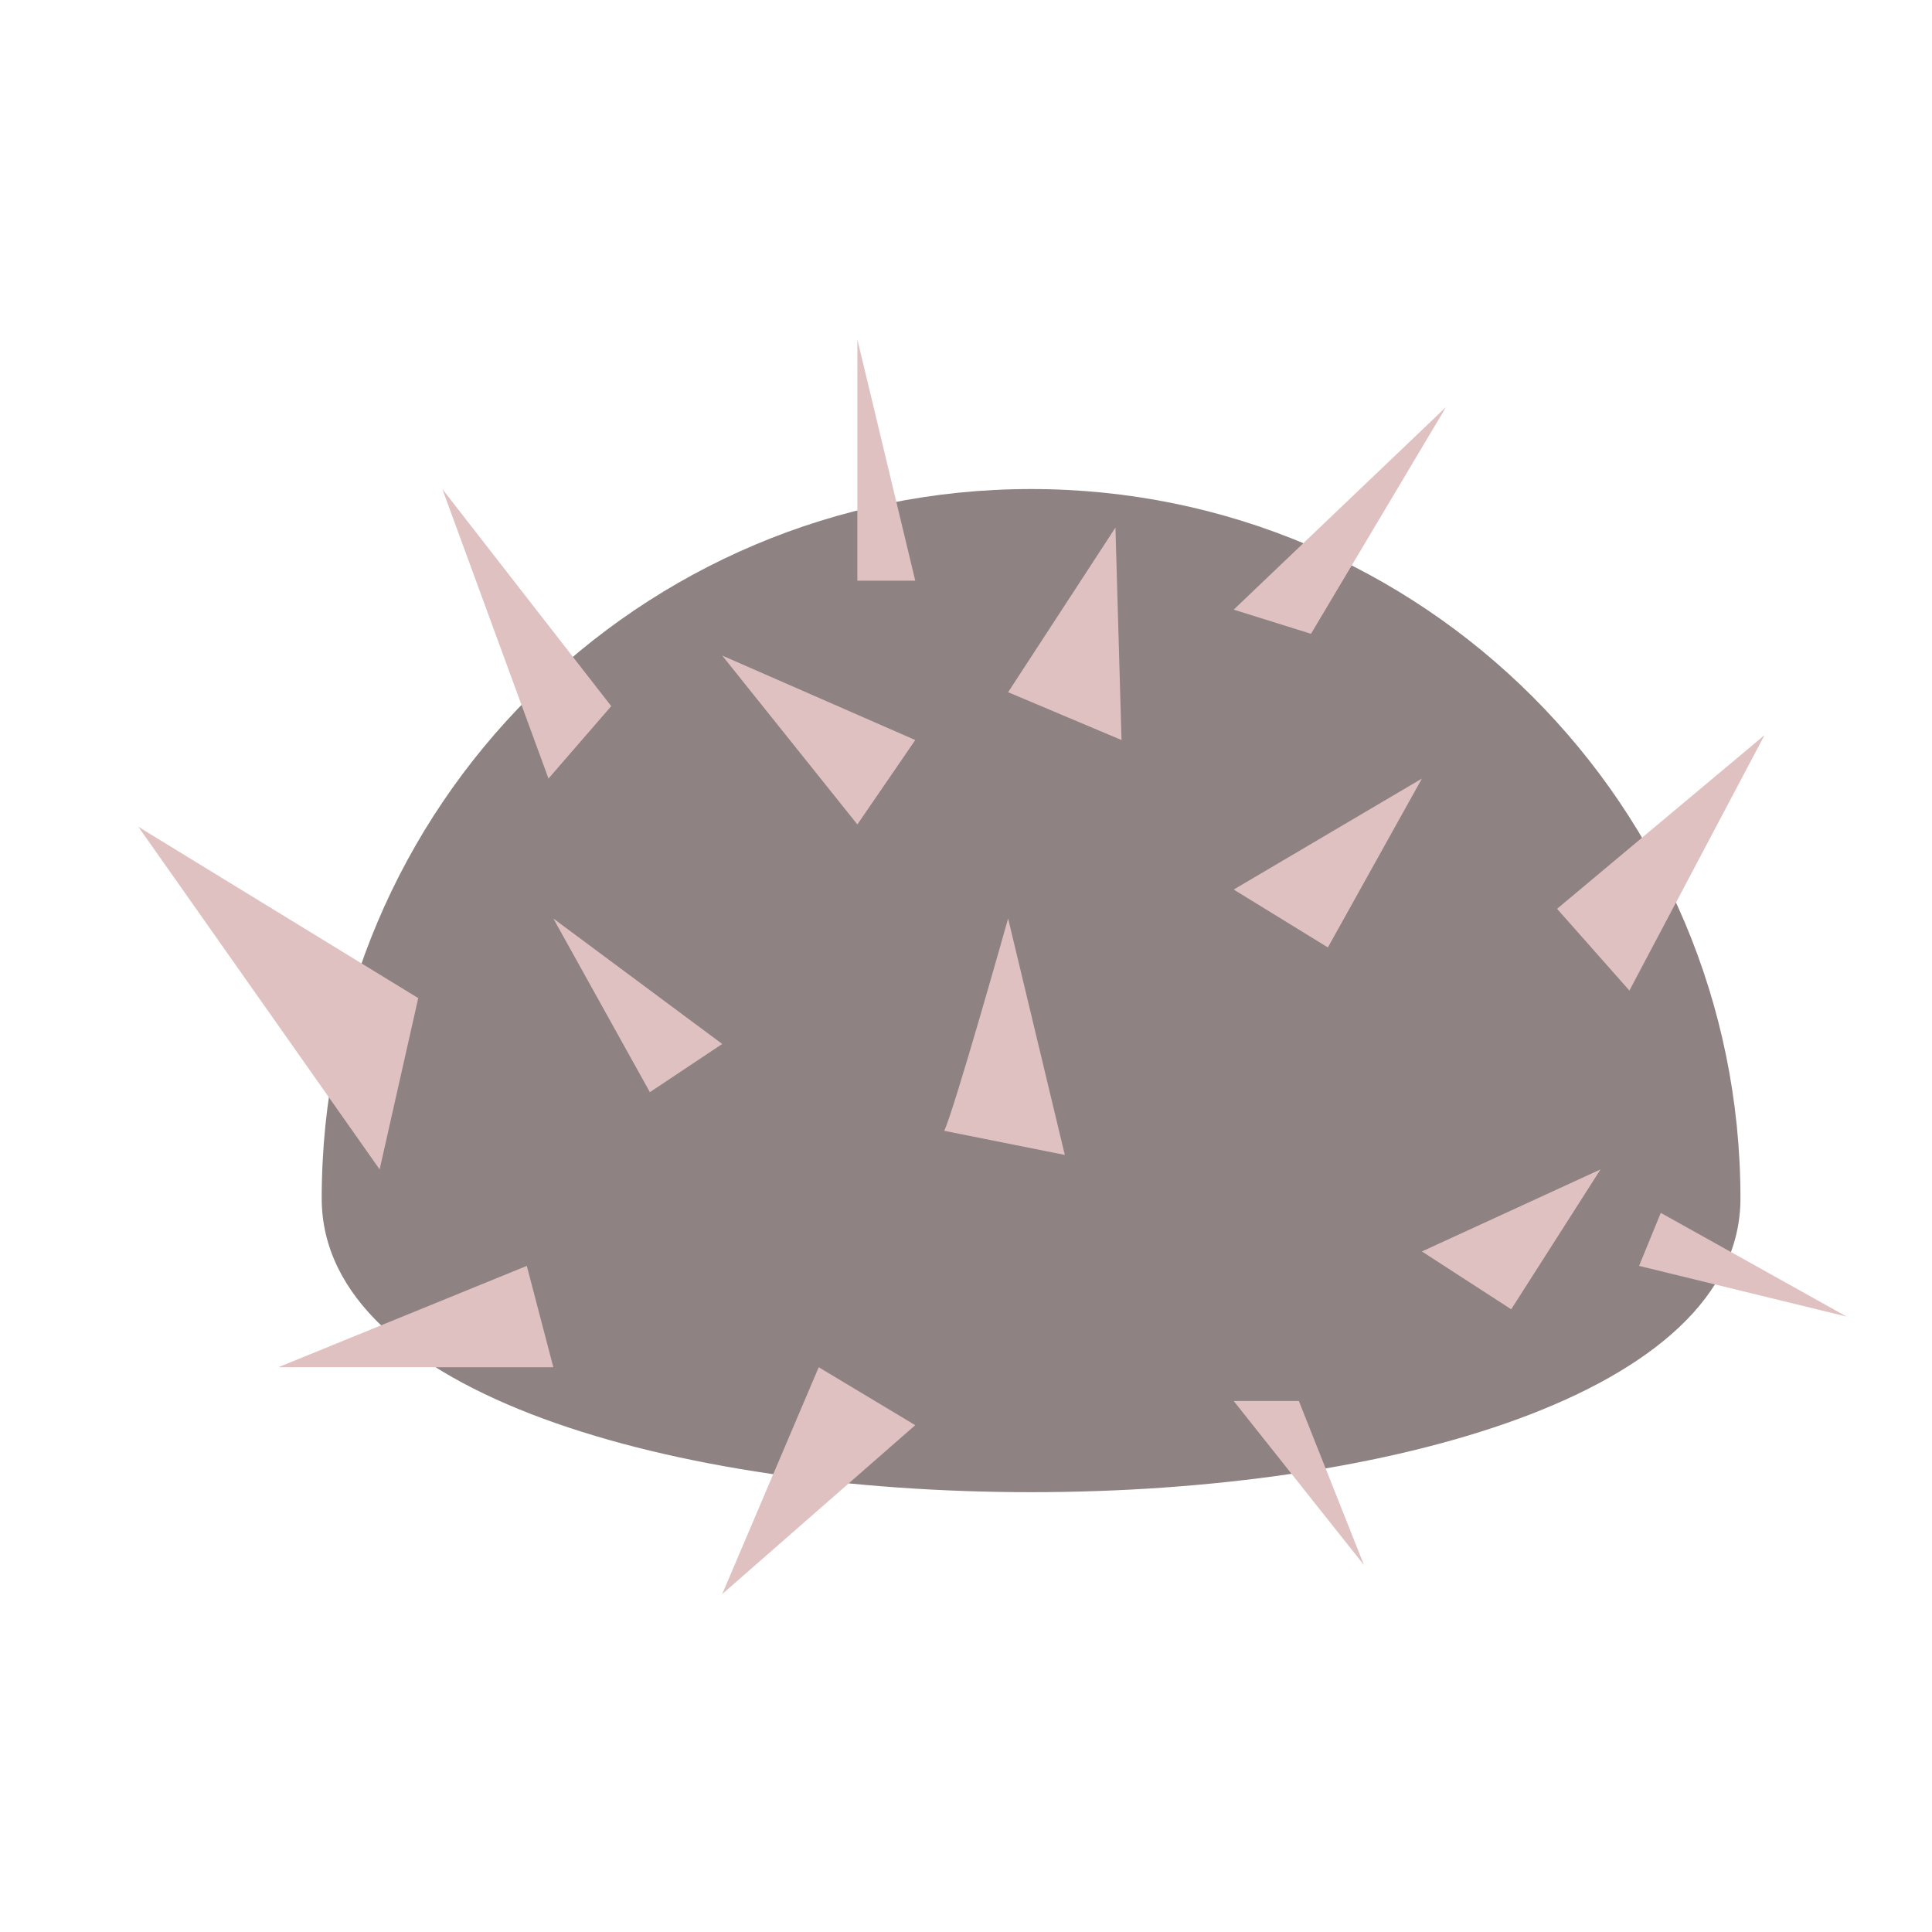
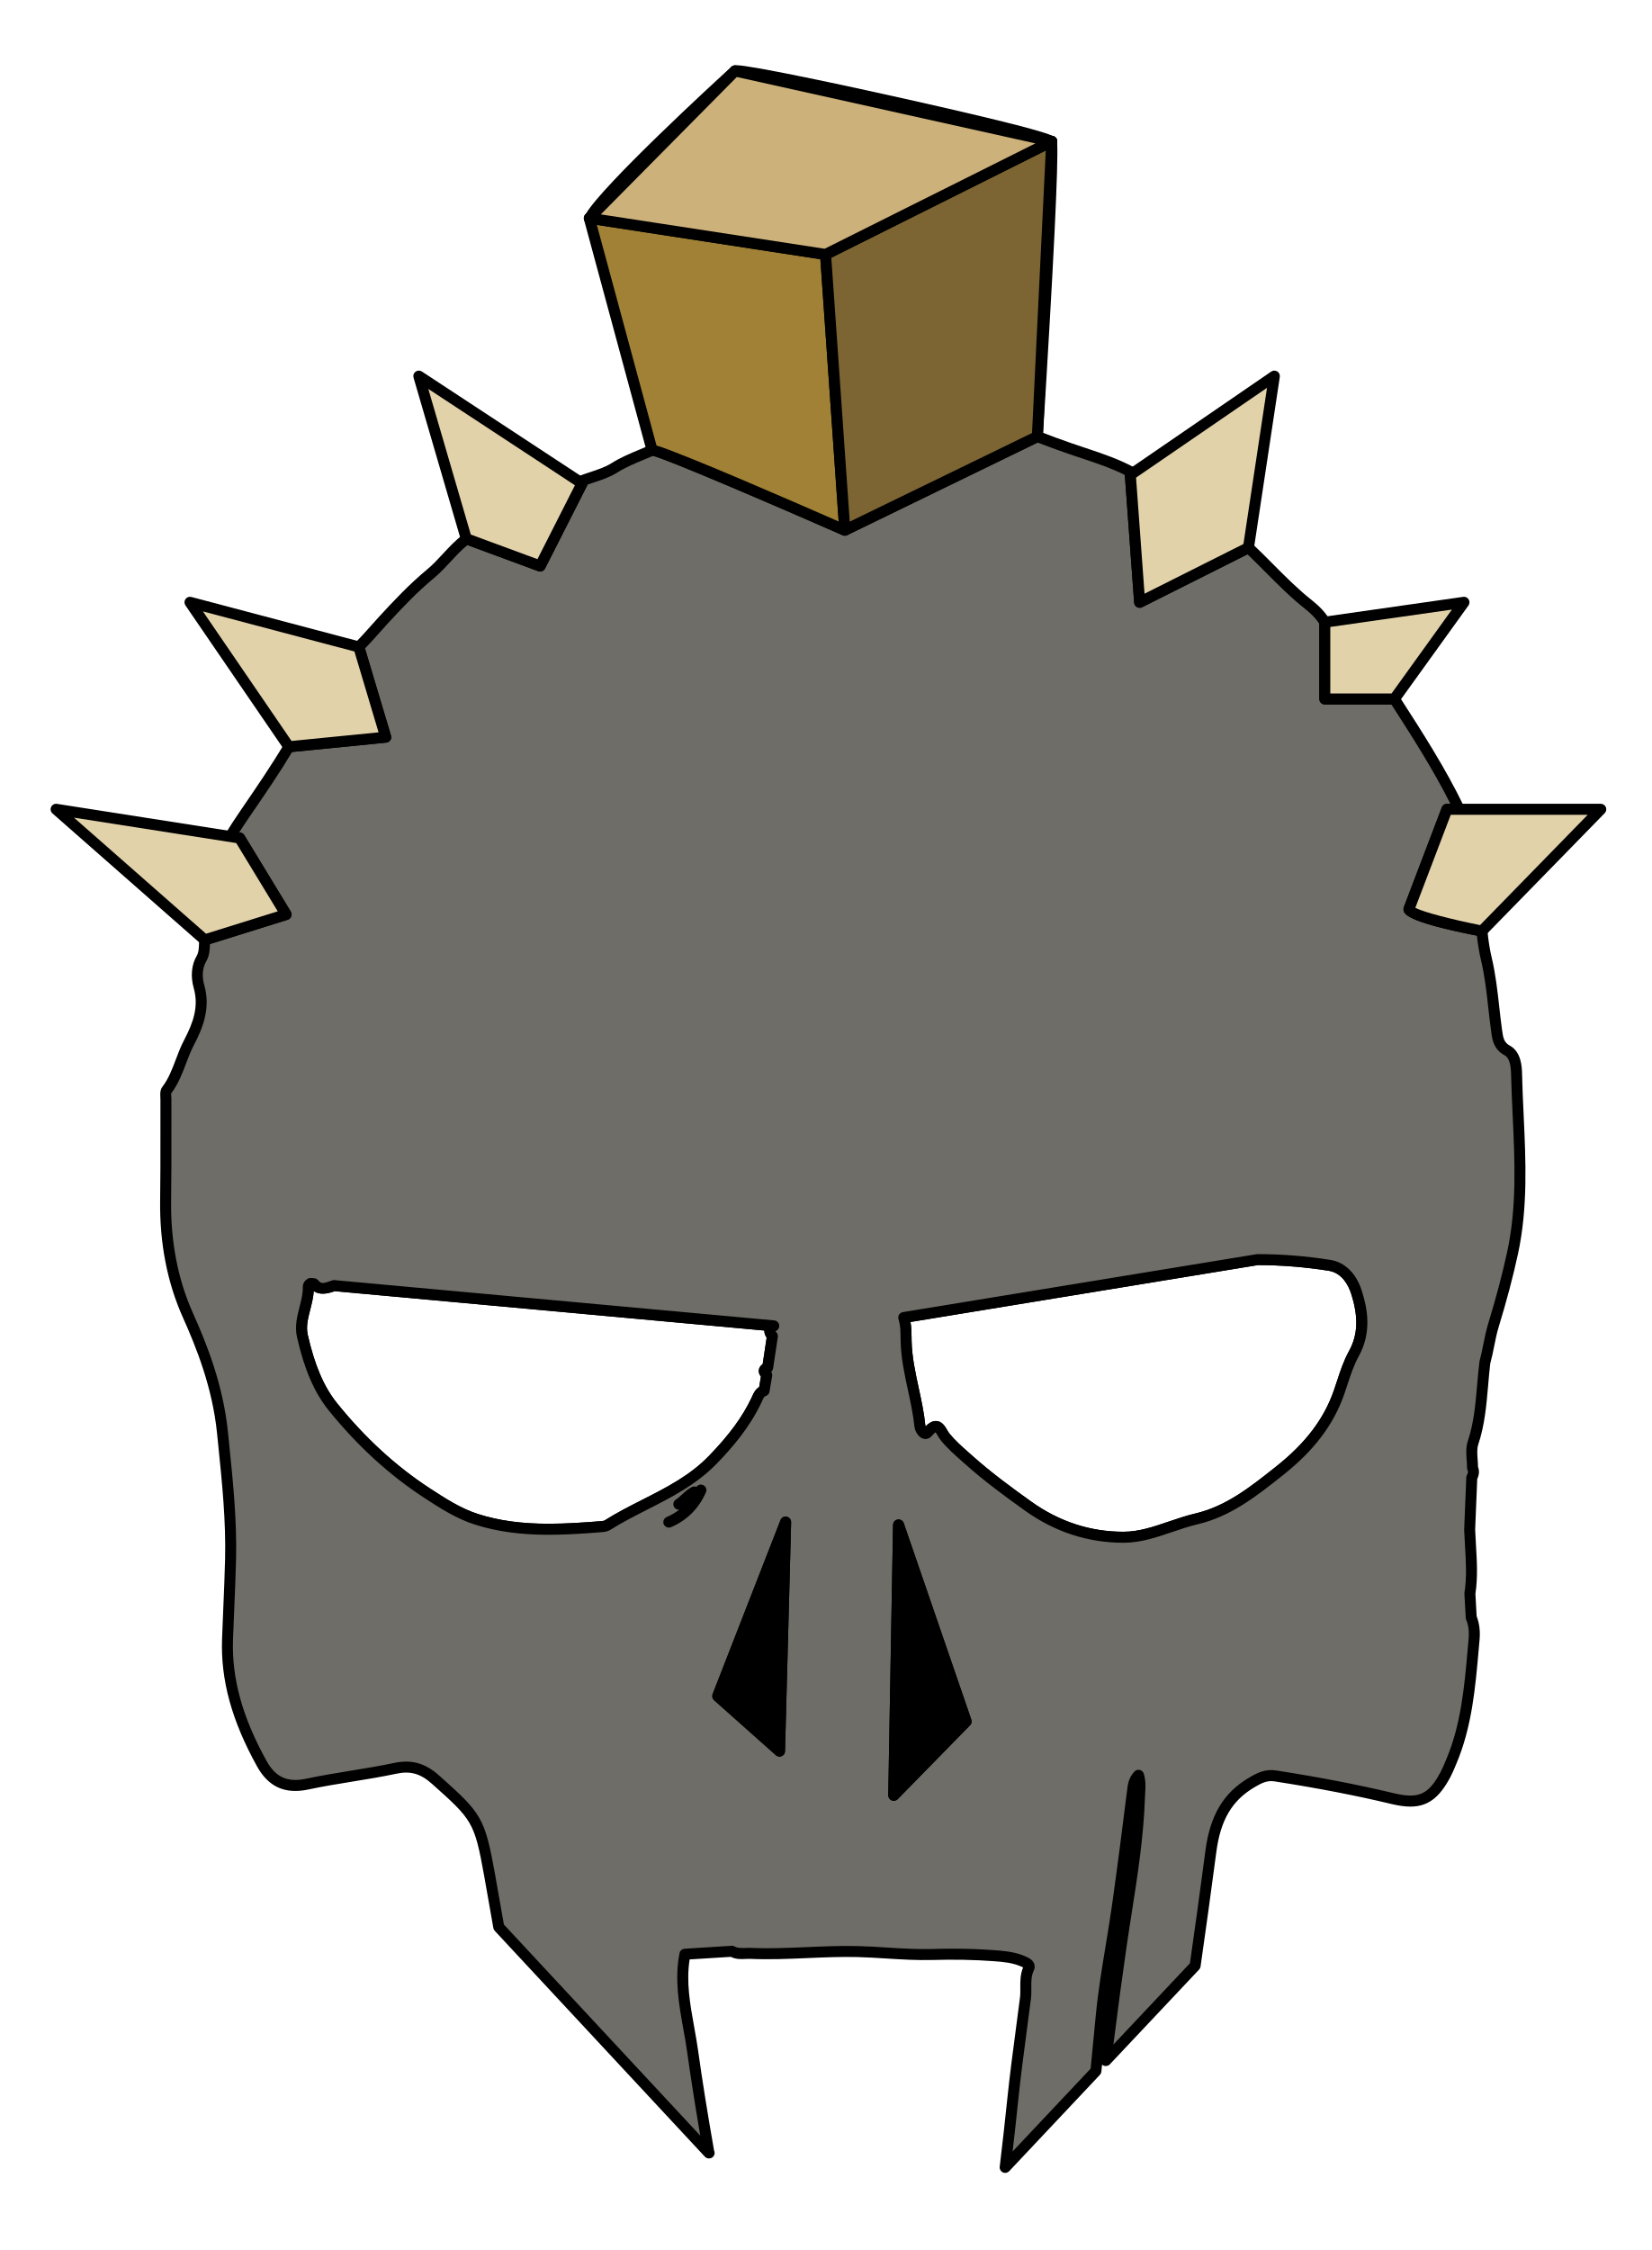
- <svg xmlns="http://www.w3.org/2000/svg" version="1.1" id="Layer_1" x="0px" y="0px" width="150px" height="150.014px" viewBox="-54.319 -54.325 150 150.014" enable-background="new -54.319 -54.325 150 150.014" xml:space="preserve">
+ <svg xmlns="http://www.w3.org/2000/svg" version="1.1" id="Layer_1" x="0px" y="0px" width="150px" height="204.332px" viewBox="0 -21.824 150 204.332" enable-background="new 0 -21.824 150 204.332" xml:space="preserve">
  <g>
-     <path fill="#8E8282" d="M80.822,38.722c0,30.421-110.161,30.421-110.161,0c0-30.416,24.659-55.075,55.081-55.075   C56.163-16.353,80.822,8.306,80.822,38.722z" />
-     <polygon fill="#E0C1C1" points="-24.841,36.476 -43.574,9.875 -21.844,23.175  " />
-     <polygon fill="#E0C1C1" points="-11.73,6.128 -19.972,-16.353 -6.858,0.505  " />
-     <polygon fill="#E0C1C1" points="12.253,-9.235 12.253,-27.969 16.748,-9.235  " />
-     <polygon fill="#E0C1C1" points="41.475,-6.988 57.964,-22.724 47.475,-5.112  " />
-     <polygon fill="#E0C1C1" points="66.583,16.241 82.694,2.753 72.199,22.59  " />
-     <polygon fill="#E0C1C1" points="12.253,9.69 1.759,-3.422 16.748,3.137  " />
-     <polygon fill="#E0C1C1" points="23.958,-0.577 32.292,-13.361 32.764,3.137  " />
-     <polygon fill="#E0C1C1" points="41.475,14.746 56.089,6.128 48.787,19.241  " />
-     <polygon fill="#E0C1C1" points="-3.858,30.48 -11.353,16.994 1.759,26.736  " />
-     <path fill="#E0C1C1" d="M18.994,33.477c0.748-1.495,4.964-16.483,4.964-16.483l4.403,18.358L18.994,33.477z" />
-     <polygon fill="#E0C1C1" points="56.089,42.847 69.957,36.476 63.022,47.338  " />
-     <polygon fill="#E0C1C1" points="-13.415,43.967 -32.709,51.837 -11.353,51.837  " />
-     <polygon fill="#E0C1C1" points="9.253,51.837 1.759,69.45 16.748,56.335  " />
-     <polygon fill="#E0C1C1" points="41.475,54.459 51.593,67.201 46.534,54.459  " />
-     <polygon fill="#E0C1C1" points="72.95,43.967 89.064,47.902 74.635,39.85  " />
+     <g>
+       <path d="M60.752,116.906c-0.194,0-0.378-0.113-0.459-0.303c-0.028-0.064-0.041-0.132-0.041-0.197c0-0.194,0.114-0.378,0.303-0.46    c1.236-0.529,2.105-1.396,2.655-2.65c0.111-0.253,0.405-0.367,0.659-0.257c0.188,0.083,0.299,0.267,0.299,0.459    c0,0.066-0.014,0.135-0.042,0.2c-0.648,1.476-1.717,2.541-3.176,3.168C60.885,116.893,60.818,116.906,60.752,116.906z" />
+     </g>
+     <g>
+       <path d="M61.663,115.281c-0.164,0-0.324-0.08-0.419-0.228c-0.055-0.084-0.081-0.178-0.081-0.271c0-0.164,0.08-0.324,0.227-0.42    c0.194-0.127,0.368-0.288,0.542-0.448c0.271-0.249,0.552-0.506,0.912-0.689c0.246-0.127,0.546-0.027,0.672,0.218    c0.037,0.073,0.055,0.15,0.055,0.227c0,0.182-0.1,0.358-0.273,0.446c-0.238,0.122-0.458,0.323-0.69,0.536    c-0.207,0.189-0.421,0.385-0.672,0.549C61.851,115.254,61.756,115.281,61.663,115.281z" />
+     </g>
+     <g>
+       <path d="M49.851,117.556C49.85,117.556,49.85,117.556,49.851,117.556c-2.584,0-4.712-0.293-6.697-0.921    c-1.724-0.546-3.219-1.521-4.664-2.464c-3.157-2.062-6.054-4.721-8.639-7.92c-1.302-1.612-2.215-3.726-2.874-6.652    c-0.219-0.973,0.012-1.874,0.235-2.745c0.158-0.617,0.308-1.2,0.294-1.784c-0.007-0.333,0.187-0.644,0.494-0.79    c0.082-0.039,0.169-0.054,0.262-0.047l0.295,0.027c0.135,0.013,0.259,0.079,0.343,0.185c0.171,0.213,0.307,0.243,0.427,0.243    c0.177,0,0.388-0.074,0.612-0.153l0.255-0.086c0.063-0.02,0.129-0.024,0.194-0.021l39.943,3.659    c0.217,0.02,0.396,0.178,0.443,0.391s-0.049,0.431-0.238,0.54c-0.044,0.026-0.074,0.048-0.093,0.063    c0.016,0.015,0.041,0.048,0.082,0.093c0.104,0.111,0.152,0.265,0.13,0.416l-0.427,2.85c-0.019,0.123-0.083,0.233-0.176,0.312    c0.068,0.112,0.111,0.243,0.093,0.351l-0.247,1.46c-0.031,0.186-0.164,0.338-0.344,0.395c-0.128,0.04-0.183,0.127-0.317,0.429    l-0.072,0.159c-1.116,2.356-2.751,4.199-4.051,5.541c-1.853,1.915-4.124,3.068-6.319,4.183c-1.122,0.57-2.281,1.159-3.352,1.837    c-0.245,0.155-0.533,0.19-0.784,0.211C53.204,117.432,51.512,117.556,49.851,117.556z M28.499,95.429    c-0.037,0.58-0.179,1.134-0.317,1.673c-0.203,0.792-0.395,1.54-0.229,2.278c0.623,2.771,1.474,4.754,2.676,6.242    c2.519,3.118,5.338,5.707,8.381,7.693c1.416,0.925,2.852,1.861,4.446,2.366c1.884,0.596,3.916,0.874,6.395,0.874c0,0,0,0,0,0    c1.625,0,3.293-0.122,4.73-0.236c0.073-0.007,0.271-0.022,0.328-0.06c1.112-0.704,2.293-1.304,3.436-1.884    c2.22-1.127,4.317-2.191,6.054-3.986c1.852-1.911,3.044-3.538,3.865-5.273l0.063-0.138c0.12-0.27,0.276-0.62,0.632-0.841    l0.16-0.944c-0.153-0.187-0.217-0.386-0.191-0.596c0.027-0.217,0.145-0.4,0.352-0.547l0.359-2.393    c-0.149-0.214-0.218-0.432-0.206-0.649l-39.026-3.575l-0.133,0.045C29.746,95.662,29.026,95.796,28.499,95.429z" />
+     </g>
+     <g>
+       <path d="M102.063,118.281c-0.001,0-0.011,0-0.011,0c-3.224,0-6.232-0.98-8.94-2.913c-1.712-1.222-3.689-2.66-5.496-4.28    l-0.289-0.257c-0.642-0.567-1.304-1.155-1.871-1.854c-0.102-0.125-0.193-0.278-0.282-0.431c-0.057-0.097-0.146-0.25-0.206-0.316    c-0.018,0.034-0.126,0.114-0.304,0.327c-0.162,0.193-0.375,0.3-0.6,0.3c-0.593,0-0.962-0.715-1.001-1.114    c-0.11-1.104-0.353-2.221-0.586-3.3c-0.313-1.444-0.638-2.938-0.669-4.479l-0.004-0.326c-0.006-0.539-0.011-1.049-0.157-1.551    l-0.037-0.129c-0.036-0.137-0.014-0.282,0.063-0.401c0.076-0.118,0.2-0.199,0.339-0.222l32.135-5.261    c0.027-0.005,0.089-0.007,0.116-0.007c2.159,0,4.373,0.177,6.582,0.525c1.312,0.207,2.349,1.222,2.847,2.786    c0.516,1.618,0.948,3.762-0.286,5.995c-0.427,0.772-0.722,1.667-1.006,2.533c-0.099,0.301-0.197,0.6-0.301,0.896    c-0.967,2.761-2.726,5.086-5.533,7.318l-0.129,0.102c-2.275,1.805-4.629,3.67-7.641,4.377c-0.767,0.18-1.543,0.444-2.295,0.699    C105.083,117.781,103.617,118.28,102.063,118.281z M85.008,107.222c0.549,0,0.826,0.474,1.028,0.819    c0.063,0.108,0.125,0.218,0.196,0.307c0.515,0.635,1.118,1.169,1.757,1.735l0.293,0.26c1.77,1.586,3.72,3.006,5.409,4.211    c2.536,1.81,5.349,2.728,8.36,2.728v0.5l0.01-0.5c1.39-0.002,2.715-0.452,4.118-0.93c0.773-0.264,1.574-0.535,2.388-0.727    c2.794-0.655,4.957-2.371,7.248-4.187l0.128-0.102c2.653-2.109,4.31-4.291,5.212-6.866c0.102-0.289,0.197-0.583,0.294-0.876    c0.299-0.91,0.608-1.852,1.081-2.706c0.819-1.481,0.884-3.088,0.208-5.208c-0.223-0.699-0.784-1.901-2.05-2.101    c-2.157-0.341-4.319-0.514-6.426-0.514l-31.557,5.167c0.088,0.482,0.093,0.944,0.098,1.394l0.004,0.316    c0.028,1.443,0.343,2.889,0.646,4.287c0.24,1.106,0.488,2.251,0.604,3.412c0.002,0.019,0.01,0.042,0.021,0.068    C84.317,107.463,84.635,107.222,85.008,107.222z" />
+     </g>
+     <g>
+       <path fill="#6F6D67" d="M136.909,73.571c-0.816-0.438-0.875-1.151-0.966-1.807c-0.304-2.168-0.414-4.343-0.928-6.504    c-0.199-0.829-0.318-1.676-0.403-2.531l0,0c0,0-6.606-1.281-6.625-2.004l3.449-9.054h0.975h0.139    c-1.684-3.501-3.79-6.76-5.89-10.02l0,0h-6.32v-6.973c-0.362-0.608-0.906-1.148-1.469-1.591c-1.978-1.559-3.638-3.46-5.466-5.177    l-9.886,4.963l-0.845-11.572l0.243-0.167c-1.811-1.007-3.813-1.562-5.737-2.232c-0.995-0.349-1.978-0.701-2.951-1.082    l-17.491,8.502c0,0-17.025-7.48-17.504-7.261l0,0c-1.149,0.508-2.346,0.921-3.408,1.59c-0.969,0.611-2.116,0.836-3.186,1.269    l0.232,0.152l-3.809,7.506l-6.687-2.469c-1.22,0.903-2.099,2.199-3.257,3.159c-1.538,1.272-2.989,2.795-4.376,4.312    c-0.716,0.782-1.4,1.602-2.157,2.348l0.005,0.001l2.447,8.191l-8.803,0.874c-1.218,2.048-2.589,4.041-3.945,6.023    c-0.474,0.694-0.948,1.398-1.374,2.129l0.848,0.132l4.224,6.946l-7.395,2.308c-0.047,0.577,0.015,1.163-0.294,1.695    c-0.473,0.812-0.45,1.747-0.224,2.546c0.535,1.896-0.078,3.499-0.923,5.109c-0.733,1.397-1.022,3.002-2.006,4.29    c-0.147,0.194-0.076,0.565-0.077,0.854c-0.01,3.05,0.017,6.101-0.026,9.15c-0.051,3.632,0.548,7.159,2.028,10.454    c1.535,3.417,2.752,6.853,3.135,10.628c0.388,3.834,0.83,7.653,0.736,11.509c-0.058,2.419-0.188,4.836-0.274,7.253    c-0.148,4.102,1.165,7.804,3.115,11.326c0.906,1.636,2.207,2.259,4.116,1.853c2.647-0.565,5.35-0.87,7.997-1.433    c1.484-0.315,2.568,0.049,3.676,1.037c3.756,3.351,3.997,3.635,4.891,8.603c0.286,1.59,0.565,3.183,0.842,4.775l6.788,7.295    l1.436,1.542l10.863,11.677c-0.534-3.051-1.04-6.106-1.467-9.175c-0.409-2.936-1.302-5.853-0.707-8.874    c1.424-0.09,2.847-0.178,4.269-0.268c0.54,0.319,1.134,0.169,1.705,0.192c3.243,0.143,6.478-0.248,9.719-0.165    c2.245,0.057,4.491,0.326,6.73,0.267c1.893-0.053,3.772-0.032,5.654,0.108c0.864,0.063,1.738,0.138,2.555,0.48    c0.314,0.133,0.769,0.305,0.595,0.668c-0.424,0.89-0.186,1.811-0.299,2.711c-0.39,3.067-0.836,6.128-1.153,9.202    c-0.212,2.058-0.441,4.113-0.689,6.165l8.243-8.751c0.165-1.635,0.323-3.271,0.476-4.909c0.319-3.415,1.017-6.779,1.493-10.169    c0.477-3.384,0.911-6.772,1.335-10.164c0.071-0.559,0.093-1.125,0.563-1.617c0.219,0.709,0.106,1.341,0.087,1.96    c-0.146,4.604-1.027,9.122-1.685,13.66c-0.497,3.424-0.942,6.854-1.369,10.287l8.112-8.61c0.498-3.462,0.974-6.929,1.431-10.396    c0.361-2.739,1.306-4.844,3.739-6.266c0.705-0.411,1.282-0.708,2.13-0.576c3.588,0.558,7.15,1.221,10.683,2.067    c2.443,0.583,3.576,0.028,4.756-2.189c0.205-0.385,0.365-0.792,0.535-1.192c1.497-3.542,1.725-7.325,2.064-11.082    c0.06-0.651,0.014-1.353-0.26-1.991c-0.041-0.728-0.08-1.452-0.12-2.178c0.303-1.943,0.049-3.882-0.022-5.823    c0.064-1.569,0.129-3.139,0.194-4.707c0.157-0.283,0.213-0.573,0.067-0.881c0.004-0.762-0.184-1.587,0.046-2.274    c0.795-2.392,0.773-4.882,1.081-7.333c0.308-1.098,0.434-2.231,0.77-3.331c0.663-2.173,1.263-4.371,1.742-6.589    c1.169-5.403,0.482-10.864,0.358-16.305C137.738,74.894,137.611,73.945,136.909,73.571z M43.305,116.158    c-1.669-0.528-3.129-1.484-4.568-2.424c-3.254-2.125-6.074-4.799-8.496-7.798c-1.468-1.816-2.255-4.135-2.775-6.447    c-0.339-1.507,0.575-2.921,0.542-4.431c-0.003-0.156,0.095-0.273,0.209-0.328l0.295,0.027c0.584,0.728,1.25,0.35,1.833,0.168    l39.943,3.659c-0.443,0.257-0.464,0.569-0.125,0.931c-0.143,0.949-0.285,1.898-0.427,2.85c-0.388,0.172-0.421,0.389-0.082,0.653    c-0.082,0.486-0.165,0.974-0.247,1.46c-0.421,0.132-0.525,0.499-0.692,0.852c-0.973,2.055-2.354,3.751-3.958,5.407    c-2.737,2.828-6.41,3.938-9.58,5.944c-0.153,0.098-0.368,0.12-0.557,0.136C50.818,117.12,47.02,117.334,43.305,116.158z     M60.752,116.406c1.341-0.575,2.309-1.527,2.916-2.909l0,0C63.061,114.878,62.093,115.83,60.752,116.406z M61.662,114.781    c0.495-0.322,0.876-0.84,1.408-1.111C62.538,113.941,62.157,114.458,61.662,114.781z M65.198,132.206l6.165-15.801L70.809,137.2    L65.198,132.206z M81.62,116.663l6.137,17.842l-6.572,6.711L81.62,116.663z M122.968,101.131    c-0.599,1.082-0.928,2.328-1.341,3.505c-1.039,2.966-2.96,5.175-5.373,7.093c-2.321,1.84-4.615,3.689-7.572,4.384    c-2.223,0.521-4.336,1.666-6.62,1.669c-3.135,0.002-6.051-0.958-8.66-2.82c-1.879-1.341-3.725-2.696-5.452-4.245    c-0.736-0.657-1.482-1.285-2.105-2.054c-0.413-0.511-0.604-1.577-1.564-0.426c-0.324,0.387-0.691-0.261-0.72-0.544    c-0.259-2.607-1.199-5.101-1.252-7.739c-0.014-0.672,0.016-1.331-0.181-2.007c-0.013-0.043-0.023-0.079-0.034-0.119l32.135-5.261    c2.183-0.002,4.375,0.178,6.539,0.52c1.278,0.201,2.072,1.262,2.448,2.443C123.811,97.4,124.003,99.259,122.968,101.131z" />
+       <path d="M91.306,175.506c-0.072,0-0.145-0.016-0.212-0.047c-0.195-0.092-0.311-0.299-0.284-0.513    c0.247-2.049,0.477-4.102,0.688-6.156c0.221-2.143,0.509-4.31,0.787-6.405c0.124-0.937,0.248-1.872,0.367-2.81    c0.036-0.289,0.032-0.581,0.029-0.874c-0.005-0.571-0.012-1.214,0.255-1.856c-0.075-0.039-0.174-0.08-0.238-0.107    c-0.753-0.316-1.515-0.392-2.437-0.459c-1.756-0.131-3.655-0.164-5.604-0.107c-1.38,0.035-2.777-0.051-4.128-0.135    c-0.876-0.055-1.753-0.11-2.629-0.132c-1.509-0.036-3.047,0.027-4.537,0.092c-1.696,0.073-3.456,0.149-5.191,0.073l-0.114-0.003    c-0.103,0-0.206,0.005-0.31,0.009c-0.403,0.017-0.851,0.058-1.369-0.19l-3.736,0.234c-0.321,2.056,0.038,4.052,0.417,6.158    c0.13,0.724,0.261,1.447,0.361,2.172c0.368,2.64,0.813,5.428,1.441,9.024c0.032,0.066,0.051,0.141,0.051,0.22    c0,0.279-0.218,0.493-0.51,0.5c-0.135-0.002-0.277-0.053-0.376-0.159L44.94,153.521c-0.066-0.071-0.11-0.16-0.126-0.255    c-0.277-1.592-0.556-3.184-0.841-4.772c-0.878-4.881-1.096-5.075-4.731-8.318c-1.051-0.938-1.963-1.193-3.239-0.921    c-1.328,0.282-2.687,0.503-4.001,0.716c-1.316,0.214-2.677,0.435-3.996,0.717c-2.119,0.45-3.627-0.238-4.658-2.1    c-2.303-4.16-3.313-7.842-3.177-11.587c0.032-0.902,0.071-1.805,0.109-2.708c0.064-1.513,0.129-3.025,0.165-4.538    c0.084-3.469-0.276-6.984-0.625-10.385l-0.108-1.062c-0.417-4.107-1.872-7.755-3.093-10.474c-1.43-3.182-2.126-6.771-2.072-10.666    c0.029-2.003,0.027-4.006,0.025-6.01c-0.001-1.045-0.002-2.09,0.001-3.136c0-0.062-0.003-0.127-0.007-0.193    c-0.016-0.297-0.036-0.667,0.186-0.96c0.557-0.728,0.875-1.571,1.213-2.463c0.22-0.582,0.448-1.184,0.749-1.757    c0.868-1.652,1.35-3.091,0.884-4.741c-0.302-1.069-0.206-2.111,0.273-2.933c0.176-0.304,0.19-0.659,0.206-1.071    c0.005-0.138,0.011-0.275,0.022-0.413c0.017-0.203,0.155-0.376,0.35-0.437l6.784-2.117l-3.771-6.201l-0.618-0.096    c-0.164-0.025-0.304-0.13-0.375-0.279c-0.071-0.149-0.063-0.324,0.02-0.467c0.434-0.744,0.906-1.446,1.393-2.159l0.15-0.22    c1.285-1.877,2.613-3.818,3.778-5.777c0.081-0.137,0.222-0.227,0.38-0.242l8.2-0.813l-2.261-7.567    c-0.005-0.014-0.01-0.028-0.015-0.043c-0.054-0.177-0.007-0.37,0.125-0.5c0.503-0.496,0.987-1.041,1.454-1.566    c0.228-0.256,0.455-0.511,0.685-0.763c1.365-1.492,2.846-3.052,4.426-4.359c0.503-0.417,0.949-0.898,1.421-1.408    c0.568-0.614,1.156-1.249,1.857-1.768c0.136-0.099,0.312-0.125,0.471-0.067l6.269,2.315l3.419-6.738    c-0.072-0.098-0.107-0.221-0.095-0.346c0.018-0.185,0.138-0.345,0.31-0.415c0.378-0.153,0.766-0.281,1.152-0.409    c0.705-0.232,1.371-0.451,1.954-0.819c0.813-0.513,1.697-0.88,2.553-1.235c0.308-0.128,0.615-0.255,0.919-0.39    c0.064-0.028,0.164-0.047,0.233-0.047c0.95,0,13.331,5.4,17.462,7.215l17.283-8.401c0.127-0.061,0.269-0.067,0.401-0.016    c0.968,0.379,1.944,0.729,2.934,1.076c0.412,0.144,0.829,0.282,1.246,0.421c1.528,0.508,3.108,1.034,4.569,1.846    c0.151,0.084,0.248,0.241,0.256,0.414c0.009,0.173-0.073,0.338-0.217,0.436l-0.006,0.004l0.77,10.539l9.217-4.627    c0.188-0.093,0.413-0.062,0.567,0.083c0.64,0.601,1.259,1.225,1.879,1.848c1.125,1.132,2.288,2.303,3.554,3.301    c0.698,0.55,1.233,1.131,1.589,1.728c0.046,0.077,0.07,0.166,0.07,0.256v6.473h5.82c0.17,0,0.328,0.086,0.42,0.229l0.08,0.125    c2.025,3.144,4.119,6.394,5.786,9.837c0.077,0.088,0.123,0.203,0.123,0.329c0,0.276-0.224,0.5-0.5,0.5    c-0.005,0-0.013,0.001-0.02,0h-0.769l-3.217,8.443c0.755,0.416,3.643,1.14,6.143,1.625c0.218,0.042,0.381,0.221,0.403,0.441    c0.096,0.969,0.221,1.752,0.392,2.464c0.354,1.492,0.521,2.999,0.684,4.456c0.078,0.699,0.155,1.397,0.253,2.095    c0.101,0.743,0.182,1.153,0.707,1.436c1.064,0.567,1.099,2.024,1.11,2.503c0.028,1.262,0.088,2.524,0.146,3.787    c0.194,4.142,0.395,8.425-0.517,12.635c-0.441,2.045-1.015,4.214-1.752,6.629c-0.173,0.564-0.286,1.133-0.406,1.734    c-0.106,0.532-0.214,1.063-0.36,1.586c-0.073,0.625-0.134,1.326-0.194,2.027c-0.151,1.754-0.309,3.568-0.894,5.328    c-0.126,0.378-0.092,0.85-0.056,1.35c0.016,0.224,0.031,0.446,0.034,0.666c0.135,0.357,0.11,0.73-0.071,1.113l-0.189,4.597    c0.018,0.438,0.046,0.913,0.074,1.389c0.087,1.445,0.177,2.939-0.05,4.438l0.112,2.041c0.248,0.623,0.337,1.345,0.264,2.149    l-0.082,0.918c-0.302,3.435-0.614,6.987-2.02,10.313l-0.095,0.226c-0.143,0.341-0.286,0.682-0.46,1.008    c-1.009,1.896-2.061,2.67-3.631,2.67l0,0c-0.484,0-1.035-0.075-1.683-0.229c-3.237-0.776-6.719-1.45-10.644-2.06    c-0.684-0.108-1.153,0.137-1.801,0.514c-2.063,1.206-3.109,2.971-3.495,5.899c-0.458,3.47-0.934,6.938-1.432,10.402    c-0.015,0.102-0.061,0.196-0.131,0.271l-8.112,8.61c-0.148,0.157-0.382,0.201-0.577,0.109c-0.047-0.021-0.09-0.051-0.126-0.085    c-0.021,0.212-0.043,0.424-0.064,0.635c-0.011,0.11-0.058,0.213-0.133,0.293l-8.243,8.751    C91.573,175.451,91.44,175.506,91.306,175.506z M86.491,155.145c1.358,0,2.616,0.044,3.844,0.136    c0.798,0.059,1.79,0.132,2.711,0.519c0.336,0.141,0.741,0.311,0.89,0.701c0.055,0.144,0.093,0.372-0.037,0.644    c-0.227,0.476-0.222,0.997-0.217,1.549c0.003,0.326,0.007,0.663-0.037,1.009c-0.119,0.939-0.244,1.877-0.368,2.814    c-0.277,2.089-0.564,4.249-0.784,6.377c-0.16,1.557-0.33,3.113-0.512,4.667l7.088-7.523c0.159-1.578,0.312-3.157,0.458-4.736    c0.204-2.177,0.563-4.358,0.912-6.47c0.204-1.24,0.409-2.479,0.584-3.723c0.506-3.595,0.958-7.151,1.334-10.156l0.02-0.165    c0.065-0.549,0.14-1.172,0.679-1.736c0.123-0.128,0.304-0.184,0.477-0.141c0.172,0.04,0.311,0.17,0.362,0.339    c0.199,0.645,0.162,1.225,0.13,1.737c-0.009,0.13-0.017,0.258-0.021,0.386c-0.113,3.563-0.669,7.115-1.207,10.552    c-0.165,1.055-0.33,2.109-0.482,3.164c-0.379,2.61-0.749,5.358-1.178,8.758l6.953-7.38c0.49-3.408,0.958-6.82,1.407-10.234    c0.426-3.226,1.654-5.271,3.983-6.632c0.759-0.442,1.444-0.795,2.459-0.639c3.951,0.614,7.458,1.293,10.722,2.075    c0.57,0.136,1.045,0.202,1.45,0.202c1.188,0,1.907-0.56,2.748-2.14c0.159-0.3,0.289-0.612,0.42-0.924l0.097-0.229    c1.344-3.18,1.649-6.652,1.944-10.011l0.082-0.921c0.062-0.674-0.013-1.263-0.222-1.749c-0.022-0.054-0.036-0.111-0.039-0.169    l-0.12-2.179c-0.002-0.035,0-0.069,0.005-0.104c0.22-1.41,0.136-2.803,0.048-4.277c-0.029-0.483-0.058-0.967-0.076-1.45    l0.194-4.746c0.004-0.078,0.025-0.154,0.063-0.223c0.127-0.227,0.094-0.338,0.053-0.424c-0.032-0.067-0.048-0.142-0.048-0.217    c0.001-0.227-0.017-0.46-0.033-0.692c-0.041-0.576-0.084-1.172,0.104-1.737c0.548-1.648,0.693-3.324,0.847-5.099    c0.062-0.714,0.124-1.428,0.213-2.139c0.154-0.571,0.255-1.078,0.356-1.585c0.12-0.599,0.244-1.219,0.431-1.83    c0.729-2.389,1.296-4.53,1.732-6.548c0.883-4.083,0.686-8.3,0.495-12.377c-0.06-1.271-0.119-2.541-0.148-3.811    c-0.021-0.91-0.212-1.448-0.582-1.645c-1.003-0.539-1.124-1.433-1.213-2.086c-0.112-0.8-0.19-1.508-0.27-2.216    c-0.158-1.427-0.322-2.903-0.662-4.334c-0.159-0.662-0.28-1.377-0.375-2.227c-6.64-1.313-6.657-2.025-6.667-2.411    c-0.002-0.065,0.01-0.13,0.033-0.191l3.449-9.054c0.073-0.194,0.26-0.322,0.467-0.322h0.311c-1.571-3.129-3.492-6.12-5.359-9.02    h-6.048c-0.276,0-0.5-0.224-0.5-0.5v-6.83c-0.293-0.453-0.723-0.903-1.278-1.341c-1.313-1.036-2.498-2.229-3.644-3.381    c-0.53-0.533-1.06-1.066-1.602-1.584l-9.572,4.805c-0.15,0.075-0.326,0.07-0.472-0.012c-0.145-0.082-0.239-0.231-0.252-0.398    l-0.845-11.572c0-0.01-0.001-0.02-0.001-0.03c-1.245-0.625-2.591-1.072-3.898-1.507c-0.422-0.14-0.843-0.28-1.261-0.426    c-0.932-0.327-1.852-0.656-2.764-1.009l-17.295,8.407c-0.134,0.064-0.285,0.066-0.42,0.008    c-6.074-2.669-15.938-6.906-17.219-7.209c-0.275,0.12-0.549,0.233-0.822,0.347c-0.854,0.355-1.661,0.69-2.403,1.157    c-0.687,0.434-1.443,0.683-2.175,0.924c-0.186,0.061-0.373,0.123-0.559,0.187c-0.009,0.039-0.022,0.076-0.041,0.113l-3.809,7.506    c-0.115,0.227-0.38,0.332-0.619,0.243l-6.427-2.373c-0.537,0.432-1.01,0.943-1.507,1.48c-0.474,0.512-0.963,1.041-1.518,1.5    c-1.534,1.269-2.986,2.799-4.327,4.264c-0.227,0.248-0.451,0.5-0.675,0.752c-0.412,0.464-0.836,0.941-1.283,1.397l2.363,7.91    c0.043,0.143,0.02,0.297-0.064,0.421c-0.083,0.124-0.217,0.205-0.366,0.219l-8.552,0.849c-1.149,1.912-2.436,3.792-3.682,5.613    l-0.15,0.219c-0.334,0.49-0.662,0.975-0.972,1.468l0.109,0.017c0.146,0.023,0.274,0.108,0.351,0.234l4.224,6.946    c0.08,0.131,0.095,0.292,0.041,0.437c-0.054,0.144-0.172,0.255-0.319,0.301l-7.063,2.204c0,0.012-0.001,0.025-0.001,0.037    c-0.019,0.476-0.039,1.015-0.34,1.535c-0.438,0.75-0.336,1.588-0.175,2.159c0.588,2.084-0.114,3.864-0.961,5.478    c-0.272,0.519-0.479,1.066-0.699,1.646c-0.349,0.921-0.709,1.872-1.353,2.715c0.002,0.021,0.011,0.196,0.017,0.301    c0.005,0.086,0.009,0.171,0.009,0.251c-0.003,1.044-0.002,2.088-0.001,3.132c0.002,2.008,0.003,4.016-0.025,6.023    c-0.052,3.749,0.615,7.195,1.984,10.242c1.252,2.788,2.745,6.532,3.176,10.782l0.108,1.061c0.352,3.432,0.716,6.979,0.63,10.511    c-0.037,1.52-0.101,3.038-0.166,4.557c-0.039,0.901-0.077,1.802-0.109,2.702c-0.128,3.557,0.841,7.072,3.053,11.066    c0.815,1.473,1.916,1.96,3.575,1.605c1.342-0.286,2.716-0.51,4.044-0.726c1.302-0.211,2.648-0.43,3.953-0.707    c1.593-0.337,2.828,0.007,4.113,1.153c3.82,3.408,4.132,3.788,5.05,8.887c0.277,1.543,0.548,3.087,0.817,4.633l17.84,19.173    c-0.495-2.895-0.867-5.268-1.183-7.533c-0.099-0.712-0.227-1.423-0.355-2.134c-0.401-2.228-0.815-4.531-0.348-6.906    c0.044-0.223,0.232-0.388,0.459-0.402l4.269-0.268c0.105-0.013,0.2,0.019,0.287,0.068c0.223,0.133,0.562,0.145,0.964,0.13    c0.117-0.005,0.234-0.01,0.351-0.01l0.156,0.003c1.704,0.075,3.429-0.001,5.105-0.072c1.506-0.065,3.066-0.132,4.606-0.093    c0.889,0.022,1.777,0.078,2.666,0.134c1.329,0.083,2.703,0.168,4.038,0.133C85.251,155.154,85.871,155.145,86.491,155.145z     M81.185,141.716c-0.065,0-0.131-0.013-0.193-0.039c-0.188-0.079-0.311-0.265-0.307-0.47l0.436-24.553    c0.004-0.243,0.183-0.447,0.422-0.485c0.244-0.036,0.472,0.103,0.551,0.331l6.137,17.842c0.062,0.18,0.017,0.378-0.115,0.513    l-6.572,6.711C81.446,141.664,81.316,141.716,81.185,141.716z M82.069,119.508l-0.362,20.46l5.477-5.592L82.069,119.508z     M70.809,137.7c-0.12,0-0.239-0.043-0.333-0.127l-5.611-4.994c-0.156-0.139-0.209-0.36-0.133-0.555l6.165-15.801    c0.088-0.228,0.323-0.361,0.565-0.309c0.238,0.048,0.407,0.261,0.401,0.504l-0.554,20.795c-0.005,0.194-0.123,0.368-0.301,0.445    C70.944,137.687,70.876,137.7,70.809,137.7z M65.79,132.064l4.548,4.048l0.449-16.854L65.79,132.064z M102.063,118.281    c-3.234,0-6.243-0.98-8.951-2.913c-1.712-1.222-3.689-2.66-5.496-4.28l-0.289-0.257c-0.642-0.568-1.304-1.155-1.871-1.854    c-0.102-0.125-0.193-0.278-0.282-0.431c-0.053-0.09-0.133-0.227-0.192-0.3c-0.056,0.037-0.159,0.121-0.317,0.311    c-0.162,0.193-0.375,0.3-0.6,0.3c-0.593,0-0.961-0.715-1.001-1.114c-0.11-1.104-0.353-2.221-0.586-3.3    c-0.313-1.444-0.638-2.938-0.669-4.479l-0.004-0.326c-0.006-0.539-0.011-1.049-0.157-1.551l-0.036-0.129    c-0.037-0.137-0.015-0.282,0.063-0.401c0.076-0.118,0.2-0.199,0.339-0.222l32.135-5.261c0.027-0.005,0.089-0.007,0.116-0.007    c2.159,0,4.373,0.177,6.582,0.525c1.312,0.207,2.349,1.222,2.847,2.786c0.516,1.618,0.948,3.762-0.286,5.995    c-0.428,0.772-0.722,1.668-1.006,2.533c-0.099,0.301-0.197,0.6-0.301,0.896c-0.967,2.761-2.726,5.086-5.533,7.318l-0.129,0.102    c-2.275,1.805-4.629,3.67-7.641,4.377c-0.767,0.18-1.543,0.444-2.295,0.699C105.083,117.781,103.617,118.28,102.063,118.281z     M85.008,107.222c0.549,0,0.826,0.474,1.028,0.819c0.063,0.108,0.125,0.218,0.196,0.307c0.515,0.635,1.118,1.169,1.757,1.734    l0.293,0.261c1.77,1.586,3.72,3.006,5.409,4.211c2.536,1.81,5.349,2.728,8.36,2.728c1.399-0.002,2.725-0.452,4.128-0.93    c0.773-0.264,1.574-0.535,2.388-0.727c2.794-0.655,4.957-2.371,7.248-4.187l0.128-0.102c2.653-2.109,4.31-4.291,5.212-6.866    c0.102-0.289,0.197-0.583,0.294-0.876c0.299-0.91,0.608-1.852,1.081-2.706c0.819-1.481,0.884-3.088,0.208-5.208    c-0.223-0.699-0.784-1.901-2.05-2.101c-2.157-0.341-4.319-0.514-6.426-0.514l-31.556,5.167c0.087,0.481,0.092,0.943,0.097,1.394    l0.004,0.316c0.028,1.443,0.343,2.889,0.646,4.287c0.24,1.106,0.488,2.251,0.604,3.412c0.003,0.019,0.011,0.042,0.021,0.068    C84.317,107.463,84.635,107.222,85.008,107.222z M49.85,117.556c-2.584,0-4.712-0.293-6.696-0.921    c-1.724-0.546-3.219-1.521-4.664-2.464c-3.157-2.062-6.054-4.721-8.639-7.92c-1.302-1.612-2.215-3.726-2.874-6.652    c-0.219-0.973,0.012-1.874,0.235-2.745c0.158-0.617,0.308-1.2,0.294-1.784c-0.007-0.333,0.187-0.644,0.494-0.79    c0.082-0.039,0.169-0.054,0.262-0.047l0.295,0.027c0.135,0.013,0.259,0.079,0.343,0.185c0.171,0.213,0.307,0.243,0.427,0.243    c0.177,0,0.388-0.074,0.612-0.153l0.255-0.086c0.063-0.02,0.129-0.024,0.194-0.021l39.943,3.659    c0.217,0.02,0.396,0.178,0.443,0.391s-0.049,0.431-0.238,0.54c-0.045,0.026-0.074,0.048-0.093,0.063    c0.016,0.015,0.041,0.048,0.082,0.093c0.104,0.111,0.152,0.265,0.13,0.416l-0.427,2.85c-0.019,0.123-0.083,0.233-0.176,0.312    c0.068,0.112,0.111,0.243,0.093,0.351l-0.247,1.46c-0.031,0.186-0.164,0.338-0.344,0.395c-0.128,0.04-0.183,0.127-0.317,0.429    l-0.072,0.159c-1.116,2.356-2.751,4.199-4.051,5.541c-1.853,1.915-4.124,3.068-6.319,4.183c-1.122,0.57-2.281,1.159-3.352,1.837    c-0.245,0.155-0.533,0.19-0.784,0.211C53.204,117.432,51.512,117.556,49.85,117.556z M28.499,95.429    c-0.037,0.58-0.179,1.134-0.317,1.673c-0.203,0.792-0.395,1.54-0.229,2.278c0.623,2.771,1.474,4.754,2.676,6.242    c2.519,3.118,5.338,5.707,8.381,7.693c1.416,0.924,2.852,1.861,4.446,2.366c1.884,0.596,3.916,0.874,6.395,0.874    c1.625,0,3.294-0.122,4.731-0.236c0.073-0.007,0.271-0.022,0.328-0.06c1.112-0.704,2.293-1.304,3.436-1.884    c2.22-1.127,4.317-2.191,6.054-3.986c1.852-1.911,3.044-3.538,3.865-5.273l0.063-0.138c0.12-0.27,0.276-0.62,0.632-0.841    l0.16-0.944c-0.153-0.187-0.217-0.386-0.191-0.596c0.027-0.217,0.145-0.4,0.352-0.547l0.359-2.393    c-0.149-0.214-0.218-0.432-0.206-0.649l-39.026-3.575l-0.133,0.045C29.745,95.662,29.026,95.796,28.499,95.429z M60.752,116.906    c-0.194,0-0.378-0.113-0.459-0.303c-0.028-0.064-0.041-0.132-0.041-0.197c0-0.194,0.114-0.378,0.303-0.46    c0.424-0.182,0.805-0.403,1.145-0.666c-0.181,0.015-0.354-0.068-0.457-0.227c-0.055-0.084-0.081-0.178-0.081-0.271    c0-0.164,0.08-0.324,0.227-0.42c0.194-0.127,0.368-0.288,0.542-0.448c0.271-0.249,0.552-0.506,0.912-0.689    c0.135-0.069,0.287-0.071,0.417-0.018c0.135-0.188,0.388-0.264,0.609-0.168c0.188,0.082,0.299,0.267,0.299,0.459    c0,0.066-0.014,0.135-0.042,0.2c-0.648,1.476-1.716,2.541-3.176,3.168C60.885,116.893,60.818,116.906,60.752,116.906z" />
+     </g>
+     <g>
+       <polygon fill="#E2D2AA" points="21.765,54.278 20.917,54.146 5.098,51.671 18.595,63.532 25.989,61.224   " />
+       <path d="M18.595,64.032c-0.12,0-0.237-0.043-0.33-0.125L4.768,52.047C4.601,51.9,4.551,51.66,4.646,51.459    c0.094-0.201,0.31-0.316,0.53-0.282l16.667,2.607c0.146,0.023,0.274,0.108,0.351,0.234l4.224,6.946    c0.08,0.131,0.095,0.292,0.041,0.437c-0.054,0.144-0.172,0.255-0.319,0.301l-7.395,2.308    C18.695,64.025,18.645,64.032,18.595,64.032z M6.72,52.431l11.994,10.54l6.516-2.033l-3.771-6.201L6.72,52.431z" />
+     </g>
+     <g>
+       <polygon fill="#E2D2AA" points="32.592,36.929 32.587,36.928 17.259,32.873 26.236,45.994 35.039,45.12   " />
+       <path d="M26.236,46.494c-0.164,0-0.319-0.081-0.413-0.218l-8.978-13.121c-0.118-0.172-0.116-0.4,0.004-0.571    c0.12-0.17,0.333-0.249,0.537-0.195l15.329,4.055c0.168,0.044,0.306,0.174,0.356,0.341l2.447,8.191    c0.043,0.143,0.02,0.298-0.064,0.421c-0.083,0.124-0.217,0.205-0.366,0.219l-8.803,0.874    C26.269,46.493,26.252,46.494,26.236,46.494z M18.431,33.7l8.051,11.767l7.905-0.784l-2.193-7.343L18.431,33.7z" />
+     </g>
+     <g>
+       <polygon fill="#E2D2AA" points="52.873,22.073 52.641,21.921 38.044,12.331 42.355,27.102 42.378,27.11 49.064,29.579   " />
+       <path d="M49.064,30.079c-0.058,0-0.116-0.01-0.173-0.031l-6.687-2.469c-0.148-0.055-0.285-0.185-0.329-0.337l-4.311-14.771    c-0.059-0.201,0.014-0.417,0.183-0.542c0.17-0.125,0.397-0.13,0.572-0.016l14.828,9.741c0.213,0.14,0.287,0.417,0.172,0.645    l-3.809,7.506C49.423,29.977,49.248,30.079,49.064,30.079z M42.765,26.72l6.055,2.235l3.405-6.71l-13.32-8.751L42.765,26.72z" />
+     </g>
+     <g>
+       <polygon fill="#E2D2AA" points="103.52,32.873 113.405,27.91 113.405,27.91 115.757,12.331 102.918,21.135 102.675,21.302   " />
+       <path d="M103.52,33.373c-0.085,0-0.171-0.022-0.247-0.065c-0.145-0.083-0.239-0.232-0.252-0.398l-0.845-11.572    c-0.013-0.178,0.069-0.349,0.217-0.449l13.081-8.97c0.166-0.113,0.38-0.117,0.549-0.011c0.169,0.106,0.259,0.302,0.229,0.499    l-2.352,15.579c-0.024,0.161-0.125,0.299-0.27,0.372l-9.886,4.963C103.673,33.356,103.597,33.373,103.52,33.373z M103.194,21.552    l0.77,10.54l8.985-4.511l2.142-14.186L103.194,21.552z" />
+     </g>
+     <g>
+       <polygon fill="#E2D2AA" points="126.66,41.652 126.66,41.652 132.98,32.873 120.34,34.679 120.34,41.652   " />
+       <path d="M126.66,42.152h-6.32c-0.276,0-0.5-0.224-0.5-0.5v-6.973c0-0.249,0.183-0.46,0.43-0.495l12.641-1.806    c0.198-0.029,0.395,0.064,0.498,0.236c0.104,0.171,0.095,0.388-0.021,0.551l-6.32,8.778    C126.972,42.074,126.821,42.152,126.66,42.152z M120.84,41.152h5.564l5.484-7.617l-11.049,1.578V41.152z" />
+     </g>
+     <g>
+       <path fill="#E2D2AA" d="M131.437,51.671l-3.449,9.054c0.019,0.723,6.625,2.004,6.625,2.004l0,0l10.797-11.058H132.55h-0.139    H131.437z" />
+       <path d="M134.612,63.229c-0.031,0-0.063-0.003-0.095-0.009c-7.001-1.357-7.02-2.089-7.03-2.482    c-0.002-0.065,0.01-0.13,0.033-0.191l3.449-9.054c0.073-0.194,0.26-0.322,0.467-0.322h13.973c0.201,0,0.383,0.121,0.461,0.306    c0.078,0.186,0.037,0.4-0.104,0.543L134.97,63.078C134.875,63.176,134.746,63.229,134.612,63.229z M128.564,60.614    c0.729,0.401,3.443,1.089,5.879,1.573l9.779-10.016h-12.441L128.564,60.614z" />
+     </g>
+     <g>
+       <polygon points="71.363,116.406 65.198,132.206 70.809,137.2   " />
+       <path d="M70.809,137.7c-0.12,0-0.239-0.043-0.333-0.127l-5.611-4.994c-0.156-0.139-0.209-0.36-0.133-0.555l6.165-15.801    c0.089-0.228,0.329-0.357,0.565-0.309c0.238,0.048,0.407,0.261,0.401,0.504l-0.554,20.795c-0.005,0.194-0.123,0.368-0.301,0.445    C70.944,137.687,70.876,137.7,70.809,137.7z M65.79,132.064l4.548,4.048l0.449-16.854L65.79,132.064z" />
+     </g>
+     <g>
+       <polygon points="81.62,116.663 81.185,141.216 87.757,134.505   " />
+       <path d="M81.185,141.716c-0.065,0-0.131-0.013-0.193-0.039c-0.188-0.079-0.311-0.265-0.307-0.47l0.436-24.553    c0.004-0.243,0.183-0.447,0.422-0.485c0.244-0.036,0.472,0.103,0.551,0.331l6.137,17.842c0.062,0.18,0.017,0.378-0.115,0.513    l-6.572,6.711C81.446,141.664,81.316,141.716,81.185,141.716z M82.069,119.508l-0.362,20.46l5.477-5.592L82.069,119.508z" />
+     </g>
+     <g>
+       <path fill="#A08135" d="M66.769-15.382l28.766,6.395C95.215-9.568,67.393-15.77,66.769-15.382z" />
+       <path d="M95.535-8.487c-0.036,0-0.072-0.004-0.108-0.012l-28.766-6.395c-0.198-0.044-0.35-0.204-0.384-0.404    s0.056-0.401,0.229-0.509c0.132-0.082,0.273-0.093,0.395-0.093c1.325,0,10.127,1.89,15.119,3.007    c10.158,2.272,12.855,3.065,13.623,3.417l0.002,0.001c0.26,0.119,0.297,0.188,0.329,0.247c0.096,0.172,0.08,0.384-0.037,0.541    C95.84-8.559,95.69-8.487,95.535-8.487z" />
+     </g>
+     <g>
+       <path fill="#A08135" d="M53.53-2.01l13.239-13.372C66.145-14.994,53.319-2.785,53.53-2.01z" />
+       <path d="M53.53-1.51c-0.042,0-0.085-0.005-0.127-0.017c-0.173-0.045-0.309-0.179-0.355-0.352c-0.027-0.099,0.023-0.259,0.14-0.471    l-0.013-0.013l0.047-0.048c1.499-2.583,11.826-12.1,13.146-13.277l0.046-0.046l0.003,0.003c0.052-0.046,0.083-0.072,0.089-0.076    c0.215-0.134,0.497-0.085,0.655,0.113c0.158,0.198,0.143,0.483-0.036,0.663L53.886-1.658C53.791-1.562,53.662-1.51,53.53-1.51z" />
+     </g>
+     <g>
+       <path fill="#A08135" d="M95.535-8.987l-1.306,26.808C94.229,17.821,95.856-8.406,95.535-8.987z" />
+       <path d="M94.229,18.321c-0.009,0-0.019,0-0.027-0.001c-0.274-0.015-0.485-0.249-0.472-0.523l1.306-26.808    c0.011-0.223,0.168-0.412,0.386-0.462c0.22-0.051,0.443,0.049,0.551,0.245c0.021,0.037,0.036,0.125,0.049,0.266l0.013,0.001    L96.029-8.85c0.116,1.932-0.32,10.895-1.301,26.702C94.712,18.117,94.492,18.321,94.229,18.321z" />
+     </g>
+     <g>
+       <path fill="#A08135" d="M76.738,26.323L74.99,1.285L53.53-2.01c0.212,0.775,5.704,21.071,5.704,21.072l0,0    C59.713,18.843,76.738,26.323,76.738,26.323z" />
+       <path d="M76.738,26.823c-0.068,0-0.137-0.014-0.201-0.042c-6.158-2.706-16.211-7.022-17.267-7.22    c-0.191,0.008-0.388-0.089-0.482-0.273c-0.023-0.046-0.023-0.046-0.89-3.248c-1.552-5.734-4.691-17.335-4.851-17.918    c-0.044-0.164-0.003-0.338,0.109-0.464c0.113-0.126,0.285-0.187,0.449-0.162l21.46,3.295c0.231,0.036,0.407,0.226,0.423,0.459    l1.738,24.899c0.02,0.054,0.03,0.112,0.03,0.173c0,0.276-0.224,0.5-0.5,0.5C76.753,26.823,76.746,26.823,76.738,26.823z     M59.637,18.637c2.205,0.646,12.308,5.039,16.544,6.896L74.519,1.719L54.214-1.399c0.744,2.743,3.299,12.185,4.65,17.178    L59.637,18.637z" />
+     </g>
+     <g>
+       <polygon fill="#7C6532" points="74.99,1.285 76.738,26.323 94.229,17.821 94.229,17.821 95.535,-8.987   " />
+       <path d="M76.738,26.823c-0.087,0-0.173-0.022-0.25-0.067c-0.145-0.083-0.237-0.232-0.249-0.398L74.491,1.32    c-0.014-0.201,0.095-0.392,0.275-0.482L95.312-9.434c0.159-0.079,0.348-0.068,0.497,0.028c0.148,0.097,0.234,0.266,0.226,0.443    l-1.306,26.808c-0.009,0.182-0.116,0.345-0.28,0.425l-17.491,8.502C76.888,26.806,76.813,26.823,76.738,26.823z M75.513,1.583    l1.673,23.967l16.559-8.049l1.25-25.658L75.513,1.583z" />
+     </g>
+     <g>
+       <polygon fill="#CCB17A" points="74.99,1.285 95.535,-8.987 66.769,-15.382 53.53,-2.01   " />
+       <path d="M74.99,1.785c-0.025,0-0.051-0.002-0.076-0.006l-21.46-3.295c-0.186-0.028-0.34-0.159-0.399-0.337    c-0.059-0.178-0.013-0.375,0.119-0.508l13.239-13.372c0.121-0.123,0.294-0.174,0.464-0.137l28.766,6.395    c0.207,0.046,0.362,0.217,0.388,0.427c0.026,0.21-0.083,0.414-0.272,0.508L75.214,1.732C75.144,1.767,75.067,1.785,74.99,1.785z     M54.576-2.355l20.333,3.122l19.143-9.57l-27.122-6.03L54.576-2.355z" />
+     </g>
  </g>
</svg>
